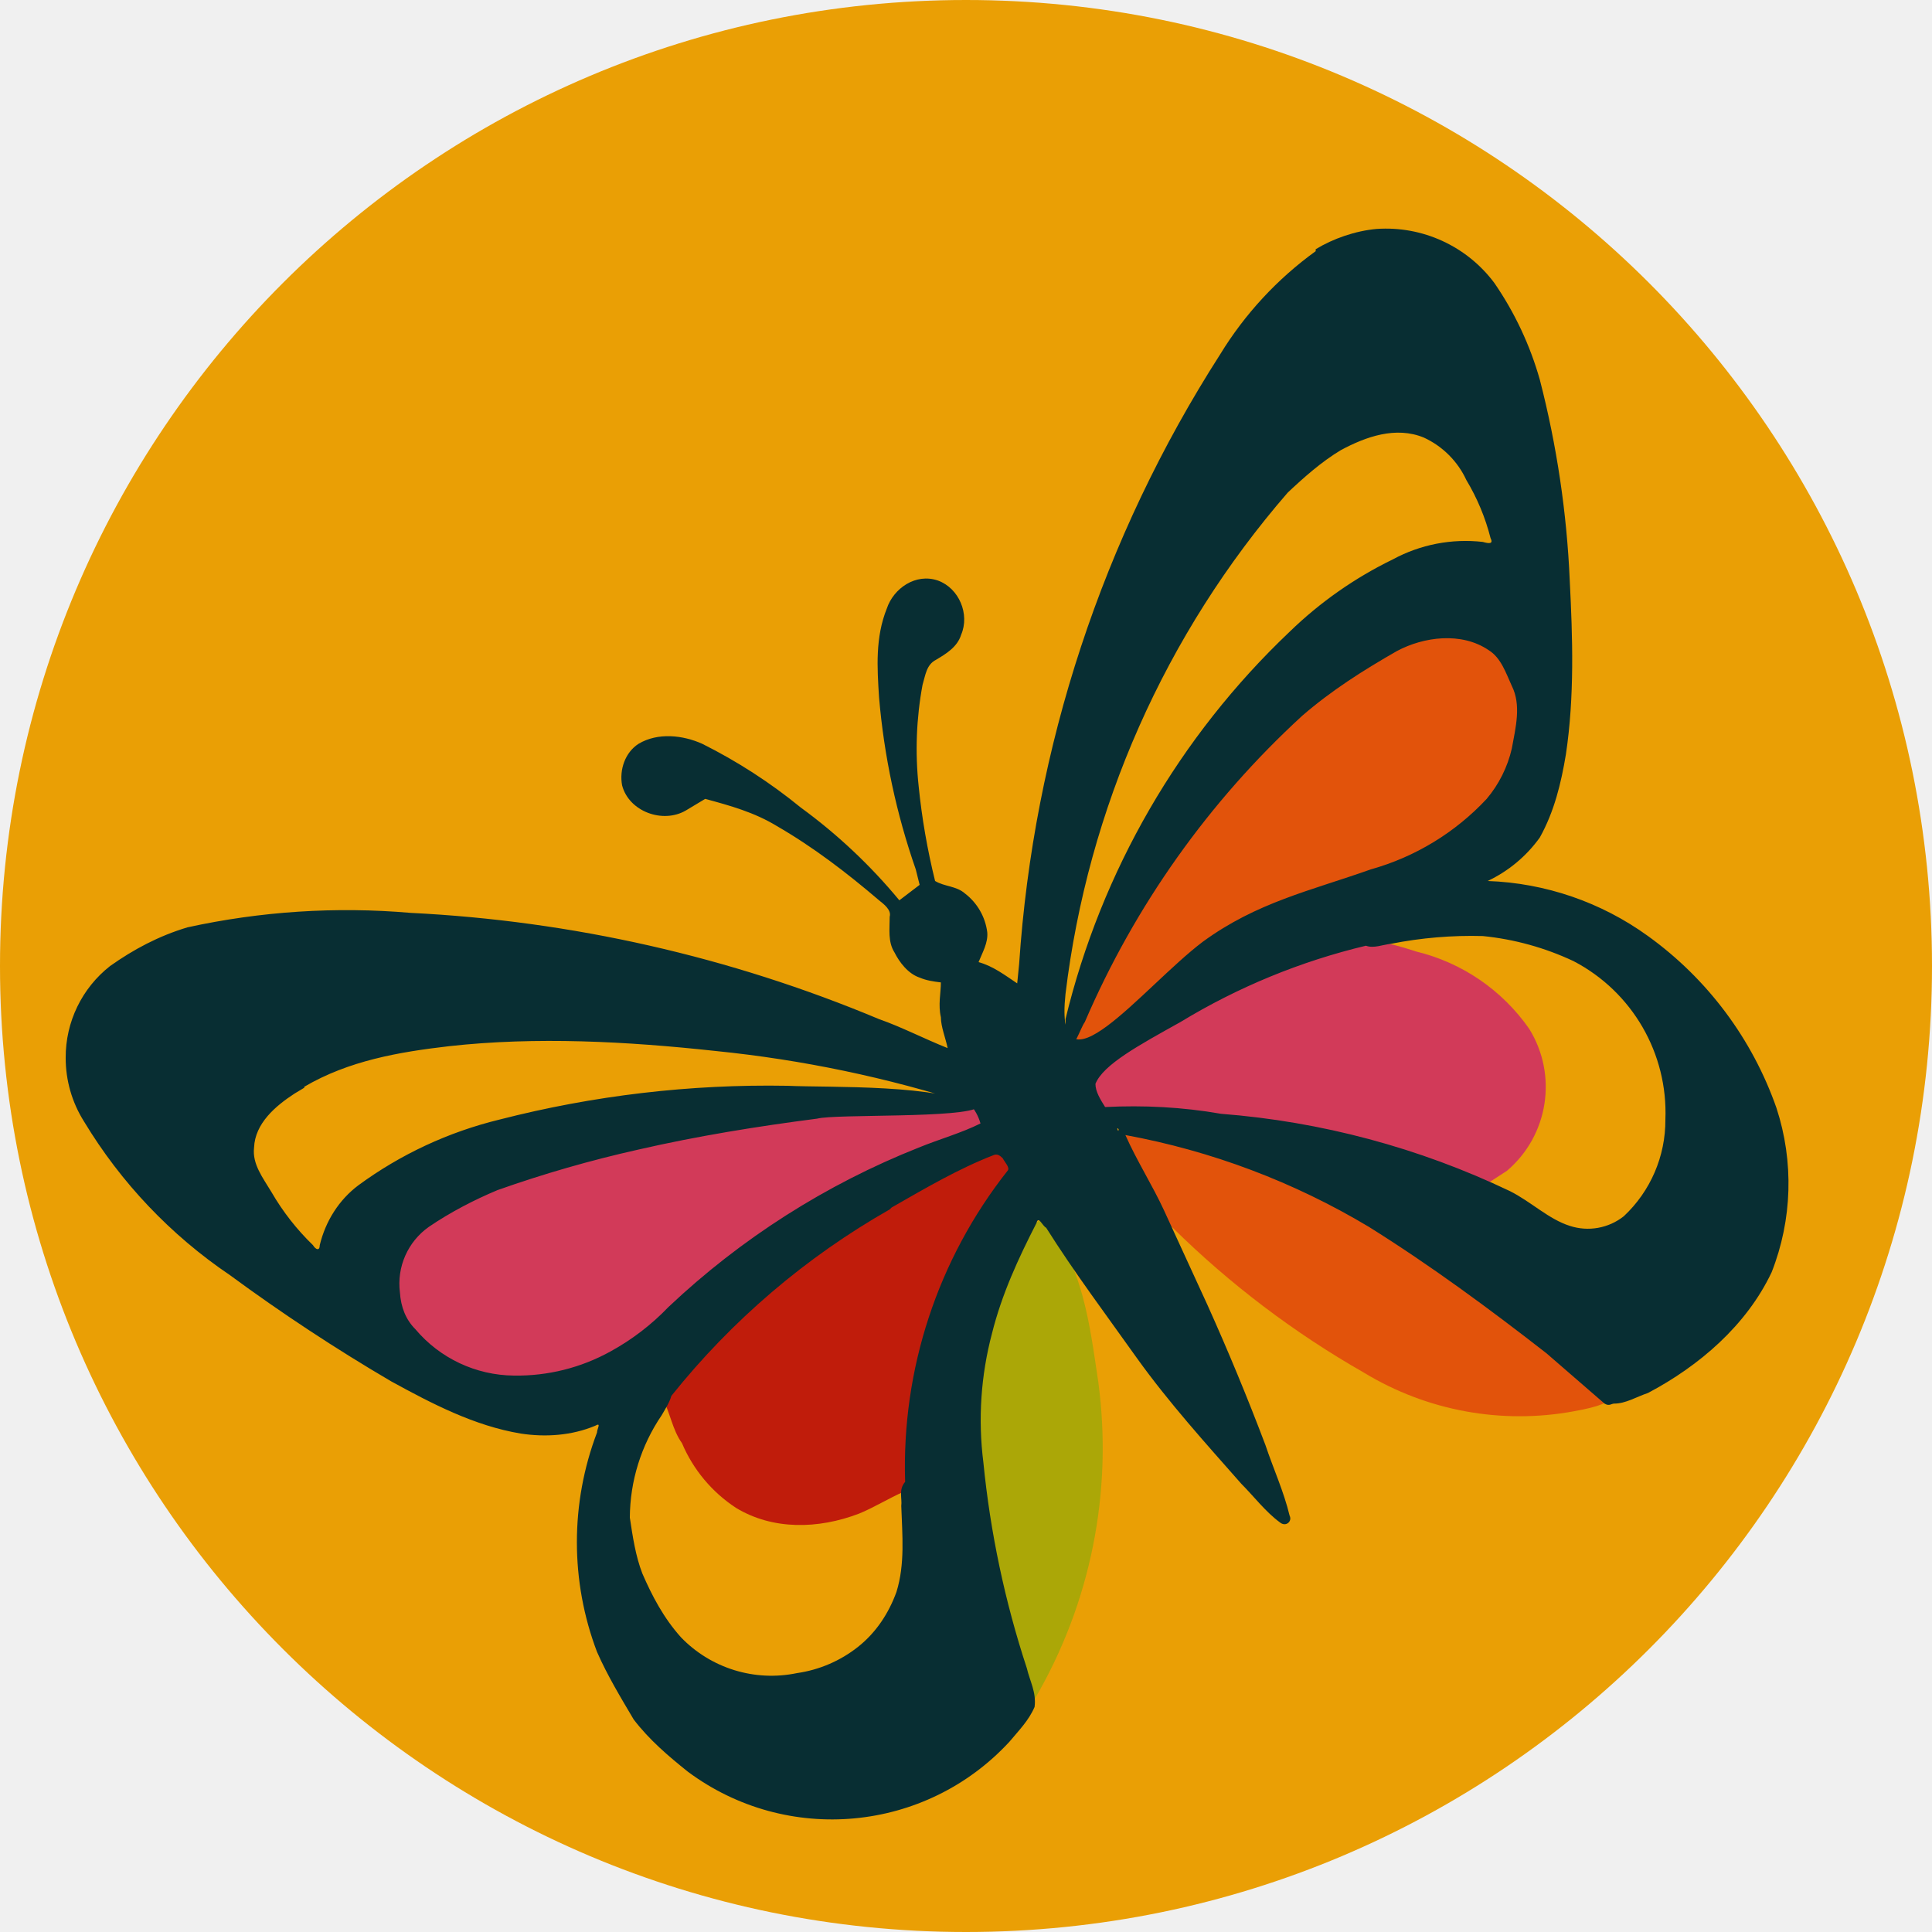
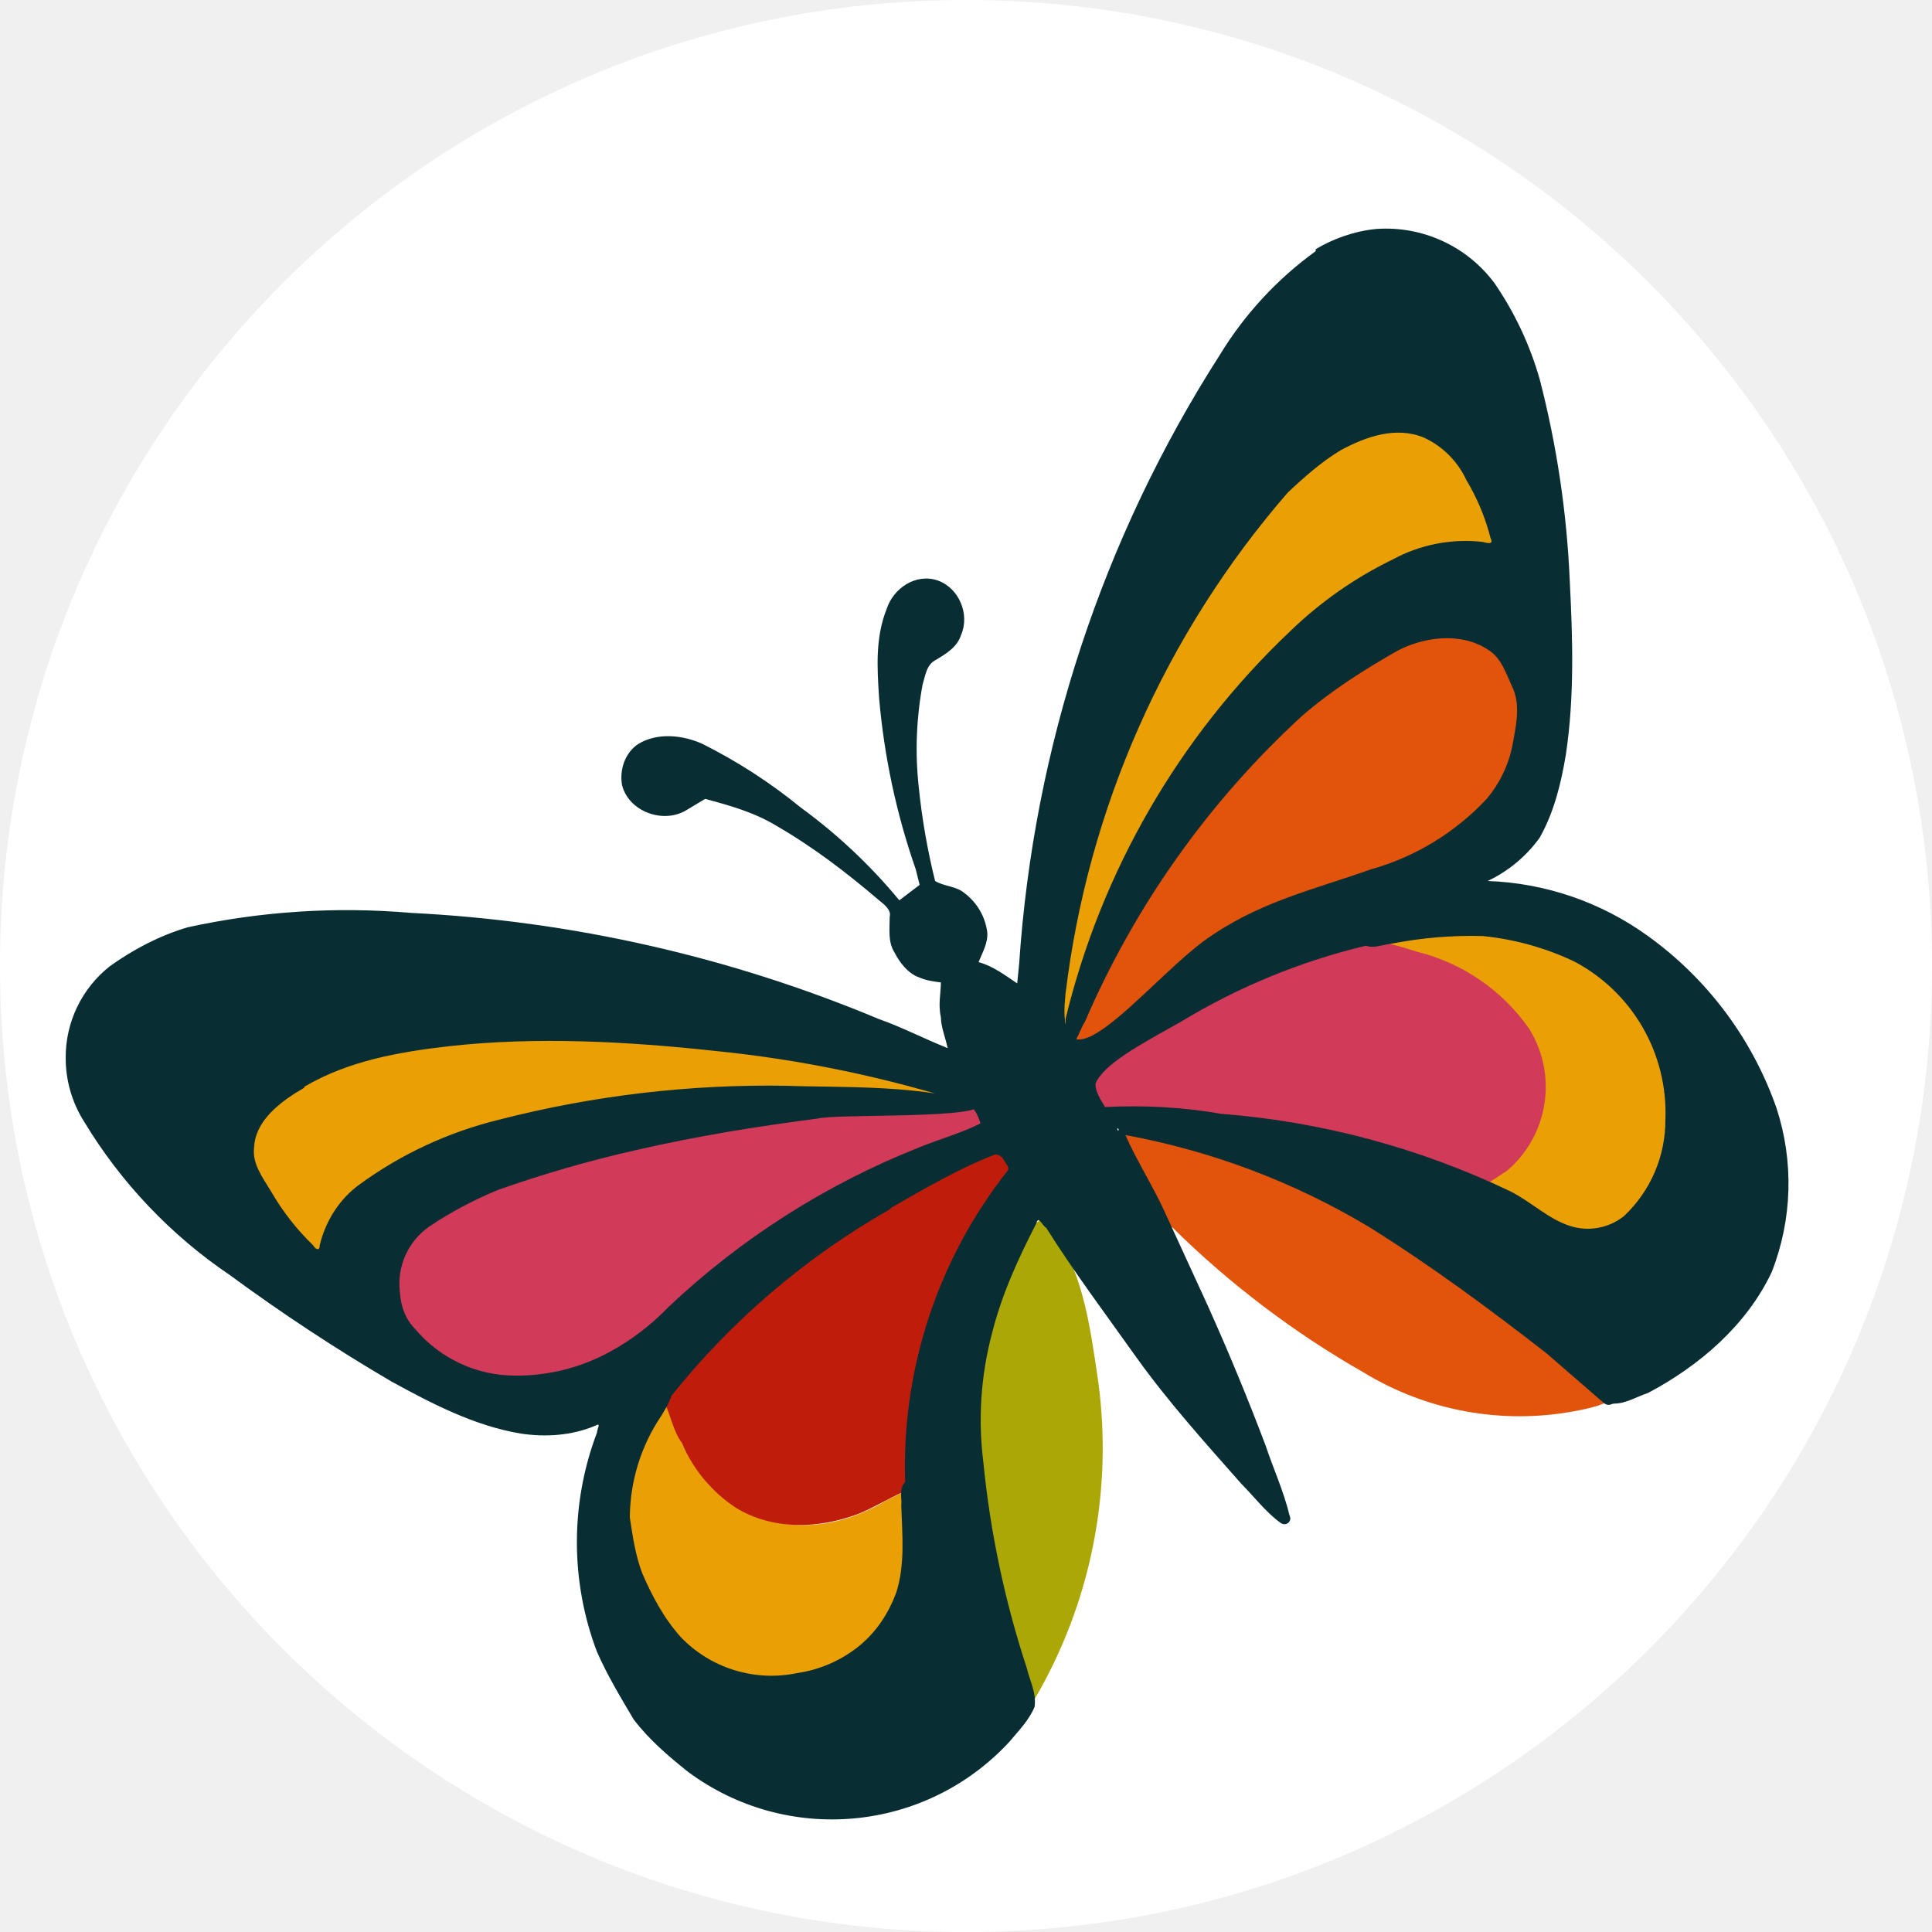
<svg xmlns="http://www.w3.org/2000/svg" xml:space="preserve" viewBox="0 0 200 200">
-   <circle cx="100" cy="100" r="100" fill="#ea9f05" />
+   <circle cx="100" cy="100" r="100" fill="#ffffff" />
  <path fill="#ea9f05" d="M165.7 127.6c-1.7.4-3.8-.1-6.4-1.6l-4-2-2.4-1.2 1.3-.8c3.8-2.1 5.8-6 5.5-10.4a7.4 7.4 0 0 0-1.2-4 12 12 0 0 0-5.3-5.6 26.6 26.6 0 0 0-9-3.9l-2.4-.5 1.4-.4c2-.4 7-.8 9.8-.7a27 27 0 0 1 9.6 2.3 18 18 0 0 1 10 19.6 15.3 15.3 0 0 1-3.1 6.8 10 10 0 0 1-3.8 2.4zM86 173a14.9 14.9 0 0 1-9.7.7c-4-1-6.6-3.3-9-8a17 17 0 0 1-.8-16c1.1-2.5 2.3-4.4 2.5-4.2a25.7 25.7 0 0 0 4.2 8c1.8 2 4 3.3 6.6 4 4 .9 8 .2 12-2.2l2-1c.2 2.2.3 6.4.2 7.8-.3 2.3-.6 3.4-1.6 5.3A12.5 12.5 0 0 1 86 173Zm12-59a164.6 164.6 0 0 0-32-.2 67 67 0 0 0-25 7c-4.2 2.4-6 4.5-7.1 7.9-.6 1.8-.6 1.8-2.8-.6-1.3-1.2-2-2.3-3.3-4.5-1.6-2.8-1.8-3-1.8-4.1-.1-2.4 1.1-4.3 4-6.4 6.2-4.5 19-6.4 35.6-5.4 13.3.8 25.3 2.9 34 6.1 1 .3.4.4-1.5.1zm11.8-6.4a79 79 0 0 1 3-18.4 95.9 95.9 0 0 1 12.7-28.6c5.7-8.6 11.5-14.2 16-15.6 5-1.5 8.3 0 11.1 4.8 1 1.8 2.3 5 2.5 6.3l.1 1-1.3-.3a15.8 15.8 0 0 0-6.7.6c-2.4.7-7.6 3.8-10.4 6a79 79 0 0 0-16.6 20c-2.3 3.8-5.5 10.5-6.6 13.5a86.1 86.1 0 0 0-3.3 11s-.3 0-.5-.3z" />
  <path fill="#d23a59" d="M44.5 125.7a9 9 0 0 0-3.7 10.3c1.6 3.6 5.2 6.1 9 7 4.3.9 9 .3 13-1.8 2-1.2 4.1-2.6 6-4.2a88.3 88.3 0 0 1 32.3-19.6c.9-.3 1.5-1.3 1-2.2-.8-1.3-2.5-1.8-4-1.7-1.4.3-2.7.1-4 .2-6.9.5-13.6 1.6-20.3 2.7-9.2 1.8-18.6 3.5-27 8zm76.2-20.4-4.8 3.2c-1.3 1-3 2.1-3.4 4-.2 1.4 1 2.5 2.3 3 12.6-.4 25 2.9 36.5 7.5.9.5 2.1.5 2.7-.5l2-1.3a11.4 11.4 0 0 0 2.3-14.7 20 20 0 0 0-11.7-8c-1.8-.6-3.8-1.1-5.7-1.4a70.3 70.3 0 0 0-20.3 8.3z" />
  <path fill="#aba707" d="M106.8 176c-3.8-12-7.4-24.8-4.8-37.3 1.4-4 2.9-11 6-12.6 4.1 4.7 4.8 11 5.7 17a51.4 51.4 0 0 1-6.6 32.8zm59.3-48c-4.2 1-11-3.8-12.4-4.8 5 2.7 12.8 8 16.8.6 5.8-9.3.2-23-10.3-26-4.7-3-16-.2-17.9-.8 9.7-2.2 22.2-1.2 27.8 8.1 4.8 6.7 4.5 19.3-4 22.9zm-81.8 45.9c-7.3 2.6-15.5-2.1-18.2-9.2a18.6 18.6 0 0 1 2.8-20c-2.9 4.8-5.1 10.3-3.6 16 1.4 6.8 7 13.8 14.7 13.4 7.4.3 14.4-6 14-13.4-.3-3.3-.1-9.6.3-3.1.8 6.2-1.8 13.2-8 15.4l-1 .6zM97 112.7a140.8 140.8 0 0 0-50-4.8c-7.3 1-16.3 2.1-20.5 9-1.7 4.7 3.4 11 7 12.8 2-8.4 11.4-11.2 18.7-13.4 14.2-3.6 29.1-4 43.7-2.5-17.3-.6-35.5-1.3-51.8 5.7-4.7 2-9.4 5.5-10.6 10.9-4-2.1-10.1-9.2-7-14.7 6.1-7.1 16.4-8 25.2-8.6 15.8-.5 32 1 47.2 6 3.4 1.2-.5.3-1.9-.3zm12.6-5.1c-.8-7 1.7-13.9 3.3-20.7a85.5 85.5 0 0 1 22.4-38.8c4.6-4.8 13.8-6.3 17.3.8 1.9 3.3 5.6 10.7-1.5 8-8.7 1-15.7 7.5-21.4 13.8a90.1 90.1 0 0 0-18.8 35.2 81.6 81.6 0 0 1 23-40.1c5.6-5.1 13-10.8 21.1-9-.9-5.6-4.5-13.4-11.5-12.4-9 2-14.3 10.7-19.2 17.8a98 98 0 0 0-14.7 44.7c0 .7.7 2.1 0 .7z" />
  <path fill="#e2530b" d="M162.9 146.1a31 31 0 0 1-21.7-4 95.8 95.8 0 0 1-19.8-15c-.6-.4-1.1-1.4-3.2-5.1a45.8 45.8 0 0 1-2.4-5c.1-.3 7 1.2 10.7 2.5a78 78 0 0 1 19.7 9.9 214 214 0 0 1 20.1 15.4c.4.3-.6.8-3.4 1.3zM146 89a76.5 76.5 0 0 0-23 10.7c-4 2.5-6.9 6.4-9.6 9.3-.8 1-2.5 0-2.6 0l-.6-.6c-.3-.3-.4-.6-.2-.7l.3-.9.4-.9v.6c-.2 1.3.4.5 1.4-1.8a84 84 0 0 1 24-32.3 44 44 0 0 1 9.6-6c3.2-1.2 6.3-1.1 8.6.5.9.6 1.2 1 2 2.6a7 7 0 0 1 1.1 3.7 17.7 17.7 0 0 1-.6 4.5 14 14 0 0 1-6 8.5c-2 1.4-2.3 1.6-4.8 2.8z" />
  <path fill="#c01c0b" d="M91.3 124.7a66 66 0 0 0-11.1 7.7 95.6 95.6 0 0 0-10.4 10.2c-.5.7-1.4 1.4-1.2 2.2.8 1.5 1 3.2 2 4.6a15 15 0 0 0 5.6 6.7c3.8 2.3 8.5 2.2 12.7.6 1.5-.6 3.1-1.6 4.7-2.3.4.4.9-.2 1-.8a54.9 54.9 0 0 1 .5-8.2 43 43 0 0 1 10-23.5c.5-.4.7-.9.2-1.3-.5-.8-1-1.9-1.9-2-1.3 0-2.5.9-3.7 1.4a109.7 109.7 0 0 0-8.4 4.7z" />
  <path fill="#082e33" d="M136.2 26a37 37 0 0 0-9.9 10.7 133.4 133.4 0 0 0-20.8 63.1l-.2 2c-1.2-.8-2.5-1.8-4-2.2.4-1 1-2 .9-3.1a6 6 0 0 0-2.3-4c-.9-.8-2.1-.7-3.1-1.3a70 70 0 0 1-1.7-9.8 36.3 36.3 0 0 1 .4-10.5c.3-1 .4-2.1 1.4-2.6 1-.6 2.2-1.3 2.6-2.6.9-2.1-.2-4.8-2.4-5.6-2.3-.8-4.6.8-5.3 2.9-1.2 3-1 6.1-.8 9.2A72.8 72.8 0 0 0 94.8 90l.4 1.6-2.1 1.6a56.3 56.3 0 0 0-10.2-9.6A54.9 54.9 0 0 0 72.7 77c-2-.9-4.6-1.2-6.6 0-1.4.9-2 2.7-1.7 4.3.7 2.7 4.2 4 6.6 2.6l2-1.2c2.6.7 5.1 1.4 7.4 2.8 3.8 2.2 7.2 4.8 10.6 7.7.5.4 1.3 1 1.1 1.7 0 1.3-.2 2.6.5 3.7.5 1 1.4 2.2 2.6 2.6.7.3 1.4.4 2.2.5 0 1.1-.3 2.3 0 3.6 0 1 .5 2.2.7 3.2-2.5-1-4.8-2.2-7.1-3a143.9 143.9 0 0 0-48.5-11A77 77 0 0 0 19.4 96c-3 .9-5.6 2.3-8 4a12 12 0 0 0-4.6 9.5 12.3 12.3 0 0 0 1.9 6.6A51 51 0 0 0 23.8 132c5.3 3.9 10.9 7.6 16.7 11 4.2 2.3 8.6 4.6 13.4 5.4 2.6.4 5.3.2 7.7-.8.7-.4.2.3.2.7a32 32 0 0 0 0 22.7c1.1 2.5 2.5 4.8 3.8 7 1.6 2.1 3.6 3.8 5.6 5.4a25 25 0 0 0 33.3-3.1c1-1.2 2-2.2 2.6-3.6.2-1.5-.5-2.7-.8-4a99.5 99.5 0 0 1-4.5-21.3 35 35 0 0 1 .9-13.4c1-4 2.7-7.7 4.6-11.4.2-.8.6.3 1 .5 2.9 4.6 6.2 9 9.4 13.5 3.3 4.6 7.1 8.8 10.8 13 1.3 1.3 2.5 2.9 4 4 .6.5 1.3-.1 1-.7-.6-2.5-1.7-4.9-2.5-7.3a255.7 255.7 0 0 0-6-14.5l-4.5-9.8c-1.2-2.6-2.8-5.1-4-7.8a75.6 75.6 0 0 1 25.2 9.5c6.4 4 12.5 8.5 18.4 13.1l6 5.2c.5.3.7 0 1 0 1.2 0 2.3-.7 3.5-1.1 5.3-2.8 10.2-7 12.8-12.5a25.1 25.1 0 0 0 .5-17 37 37 0 0 0-13.3-17.8 30.1 30.1 0 0 0-16.6-5.7 14 14 0 0 0 5.4-4.5c1.5-2.7 2.2-5.6 2.7-8.6.9-6 .7-12.1.4-18a100.4 100.4 0 0 0-3.1-20.8 34 34 0 0 0-4.7-10 14 14 0 0 0-12.2-5.6c-2.2.2-4.5 1-6.3 2.1zm2.6 20.6c2.6-1.4 5.7-2.5 8.6-1.3a9 9 0 0 1 4.4 4.4 22.3 22.3 0 0 1 2.5 6c.3.6-.1.6-.8.4a15.8 15.8 0 0 0-9.3 1.8 41.2 41.2 0 0 0-10.7 7.5 81.8 81.8 0 0 0-23.2 40.1c.1.7-.3 2.6 0 3.2 1-.2 1.5-2.2 2-2.9a92.7 92.7 0 0 1 22.5-31.7c3-2.6 6.3-4.7 9.8-6.7 2.8-1.5 6.7-2 9.5-.1 1.3.8 1.8 2.4 2.4 3.7 1 2 .4 4.3 0 6.5a12.4 12.4 0 0 1-2.6 5.2 26 26 0 0 1-12 7.3c-6.2 2.2-11.8 3.4-17.4 7.5-6.2 4.7-15.4 16.7-14.2 5.4a96.9 96.9 0 0 1 23-51.9c1.7-1.6 3.5-3.2 5.5-4.4zM31.5 112.5c4.6-2.7 9.8-3.6 15-4.2 9-1 18.4-.5 27.6.5a127.5 127.5 0 0 1 26.3 5.5 5 5 0 0 1 1.1 2c-2 1-4.2 1.6-6.4 2.5a81.5 81.5 0 0 0-25.9 16.5 24.8 24.8 0 0 1-6 4.6 20 20 0 0 1-10 2.5 13.5 13.5 0 0 1-10.2-4.8c-1-1-1.5-2.3-1.6-3.8a7.2 7.2 0 0 1 3-6.8c2.2-1.5 4.7-2.8 7.1-3.8a126.5 126.5 0 0 1 14.6-4.2c6.1-1.4 12.3-2.4 18.5-3.2 1.9-.5 15.3 0 16.7-1.2-3.8-2.4-15.4-2-19.8-2.2a111.9 111.9 0 0 0-29.8 3.5 41.1 41.1 0 0 0-14.6 6.8c-2 1.5-3.4 3.7-4 6.2 0 .6-.4.5-.7 0a25.2 25.2 0 0 1-4.3-5.5c-.9-1.5-2-2.9-1.8-4.6.1-2.5 2.2-4.3 4.2-5.6l1-.6zm90.7-6.7a66.9 66.9 0 0 1 19.2-7.9c.8.3 1.7-.1 2.6-.2a43 43 0 0 1 9.5-.8 28.8 28.8 0 0 1 9.4 2.6 17.7 17.7 0 0 1 9.5 16.4 13.6 13.6 0 0 1-4.3 10 6 6 0 0 1-5.6 1c-2.2-.7-4-2.5-6.2-3.6a84.6 84.6 0 0 0-29.9-8c-4-.7-8-.9-12-.7-.5-.8-1-1.6-1-2.4.8-2 4.5-4 8.8-6.4zM92.3 125c3.5-2 6.9-4 10.5-5.4.4-.2.7 0 1 .3.2.4.8 1 .5 1.3a49.4 49.4 0 0 0-10.6 32.2c-.7.8-.3 1.7-.4 2.5.1 3 .4 6-.5 8.9-.8 2.2-2.1 4.2-4 5.7a13.2 13.2 0 0 1-6.3 2.7 13 13 0 0 1-12-3.7c-1.8-2-3-4.3-4-6.6-.7-1.8-1-3.8-1.3-5.8a19 19 0 0 1 3.3-10.6c.4-.7.8-1.3 1-2a78.8 78.8 0 0 1 22.6-19.3zm23.5-8.1c0 .5-.3-.4 0 0z" />
</svg>
